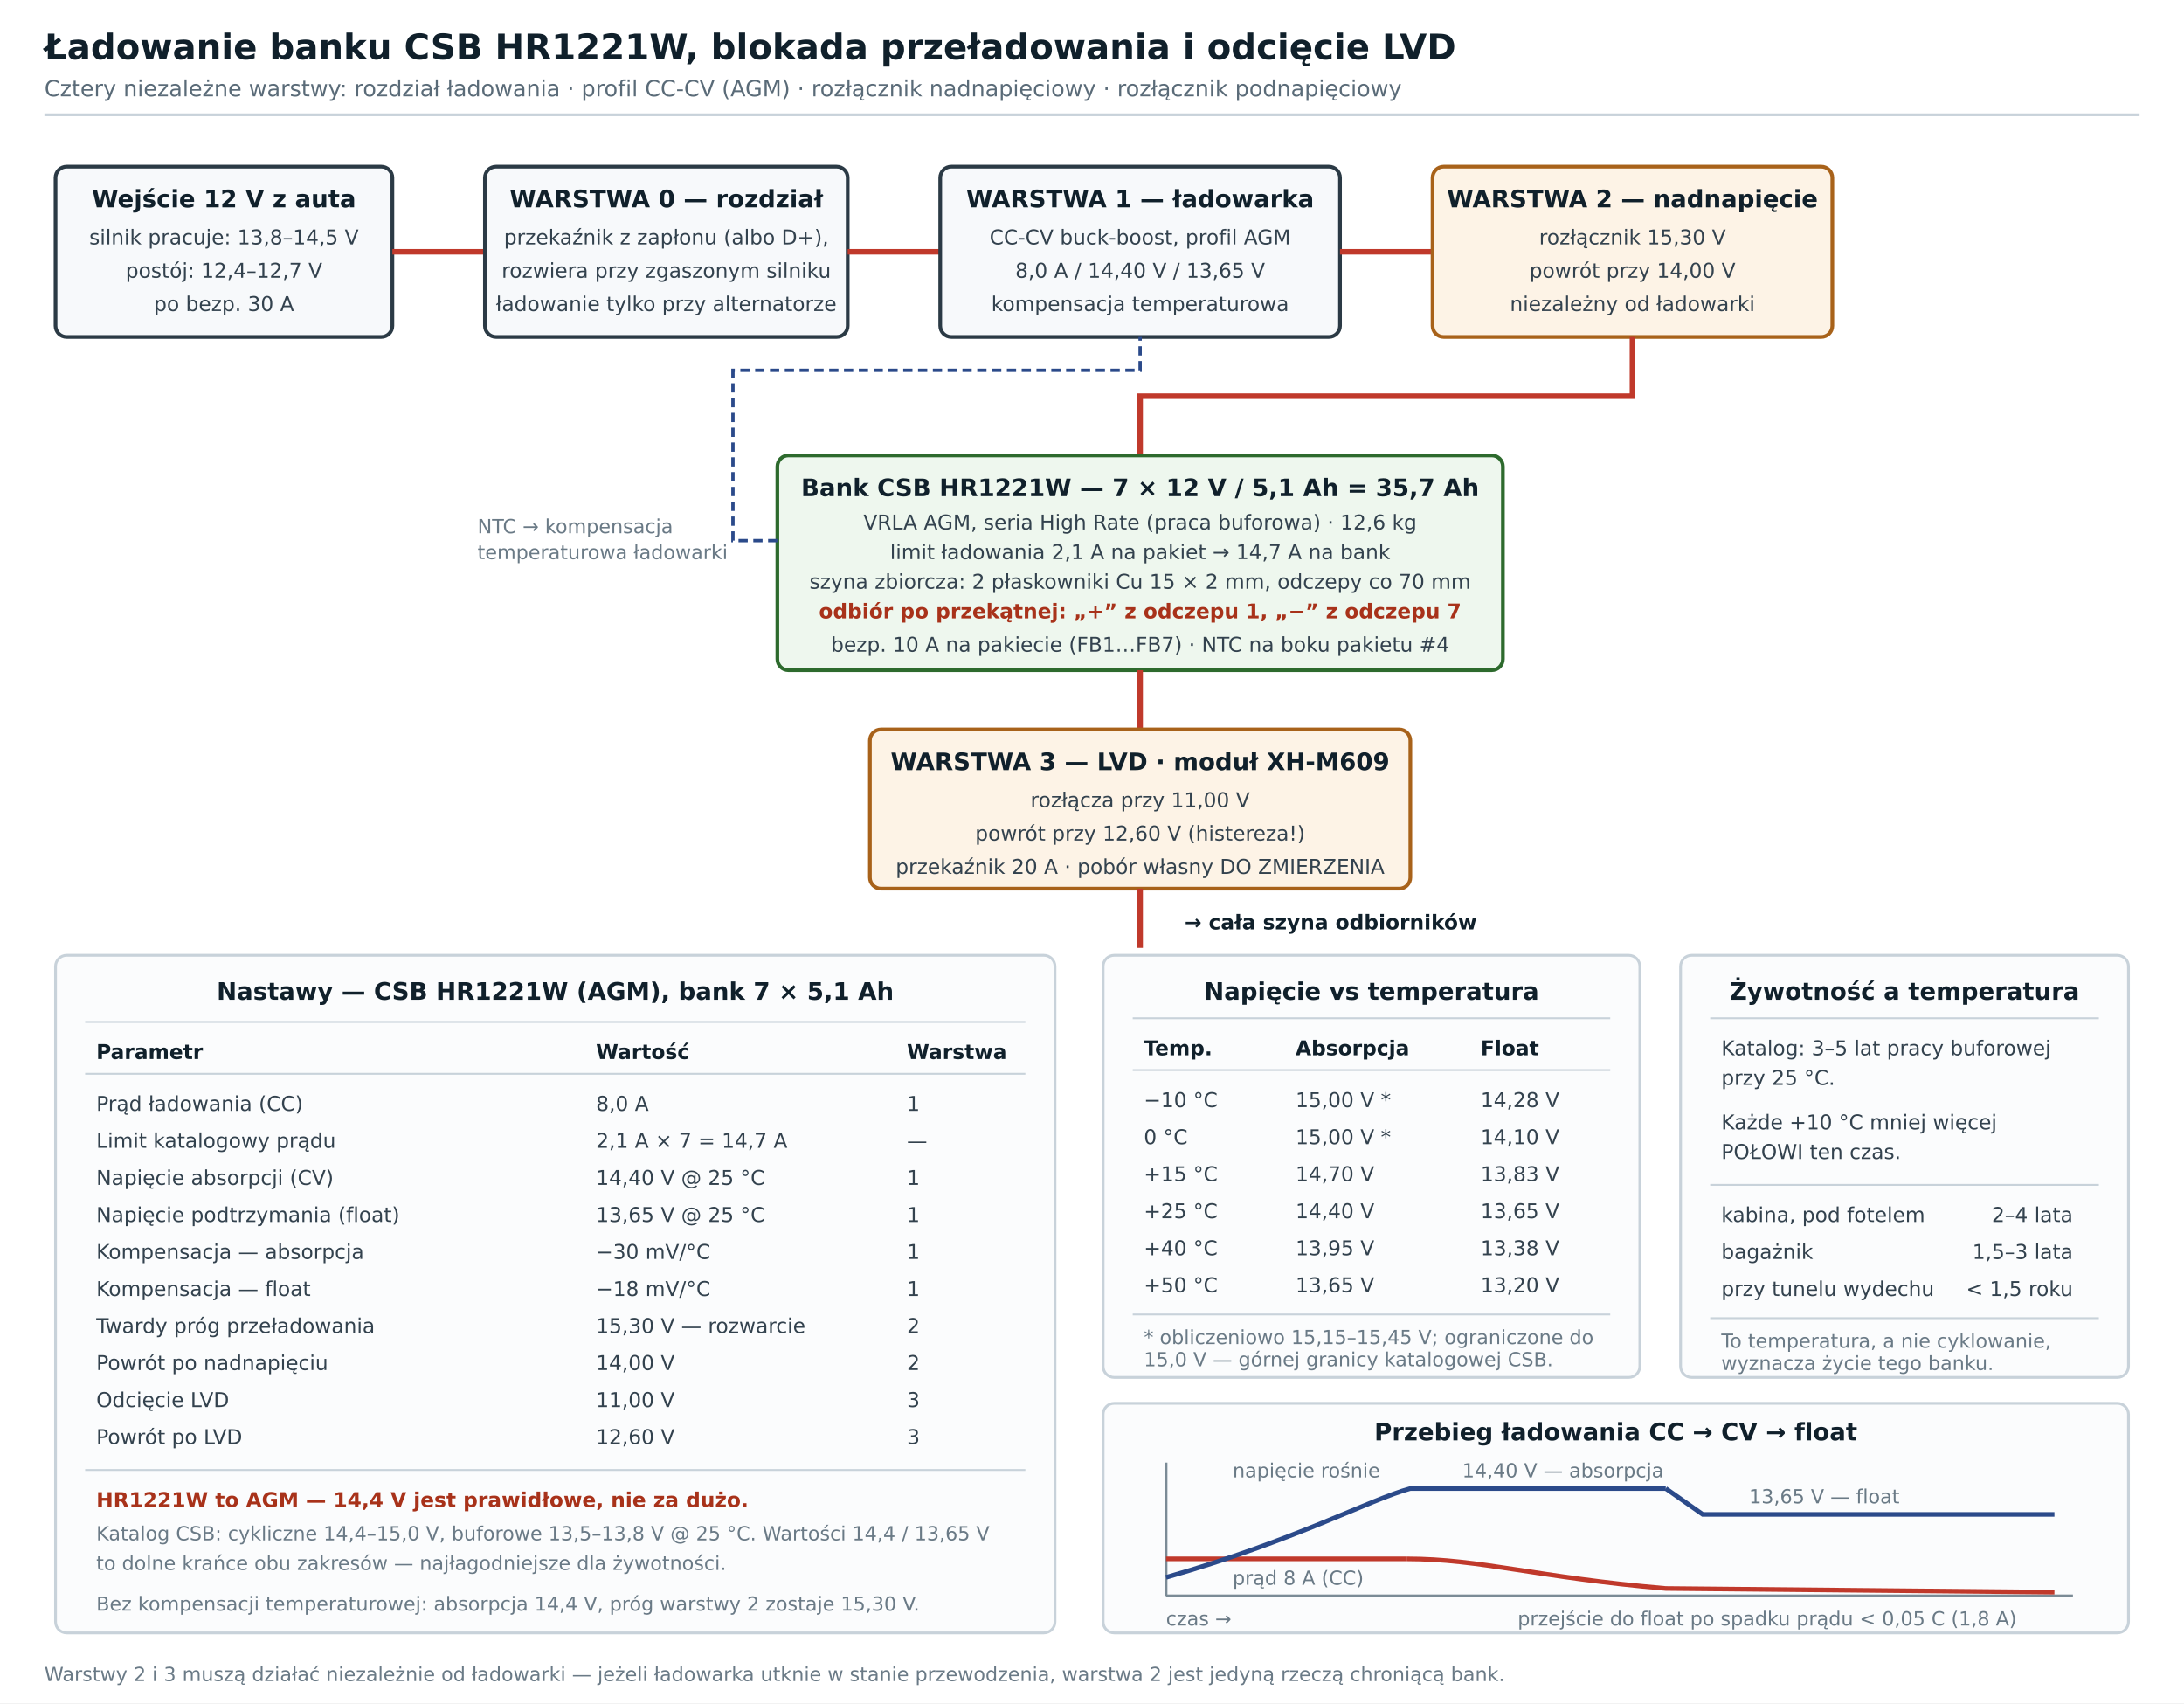
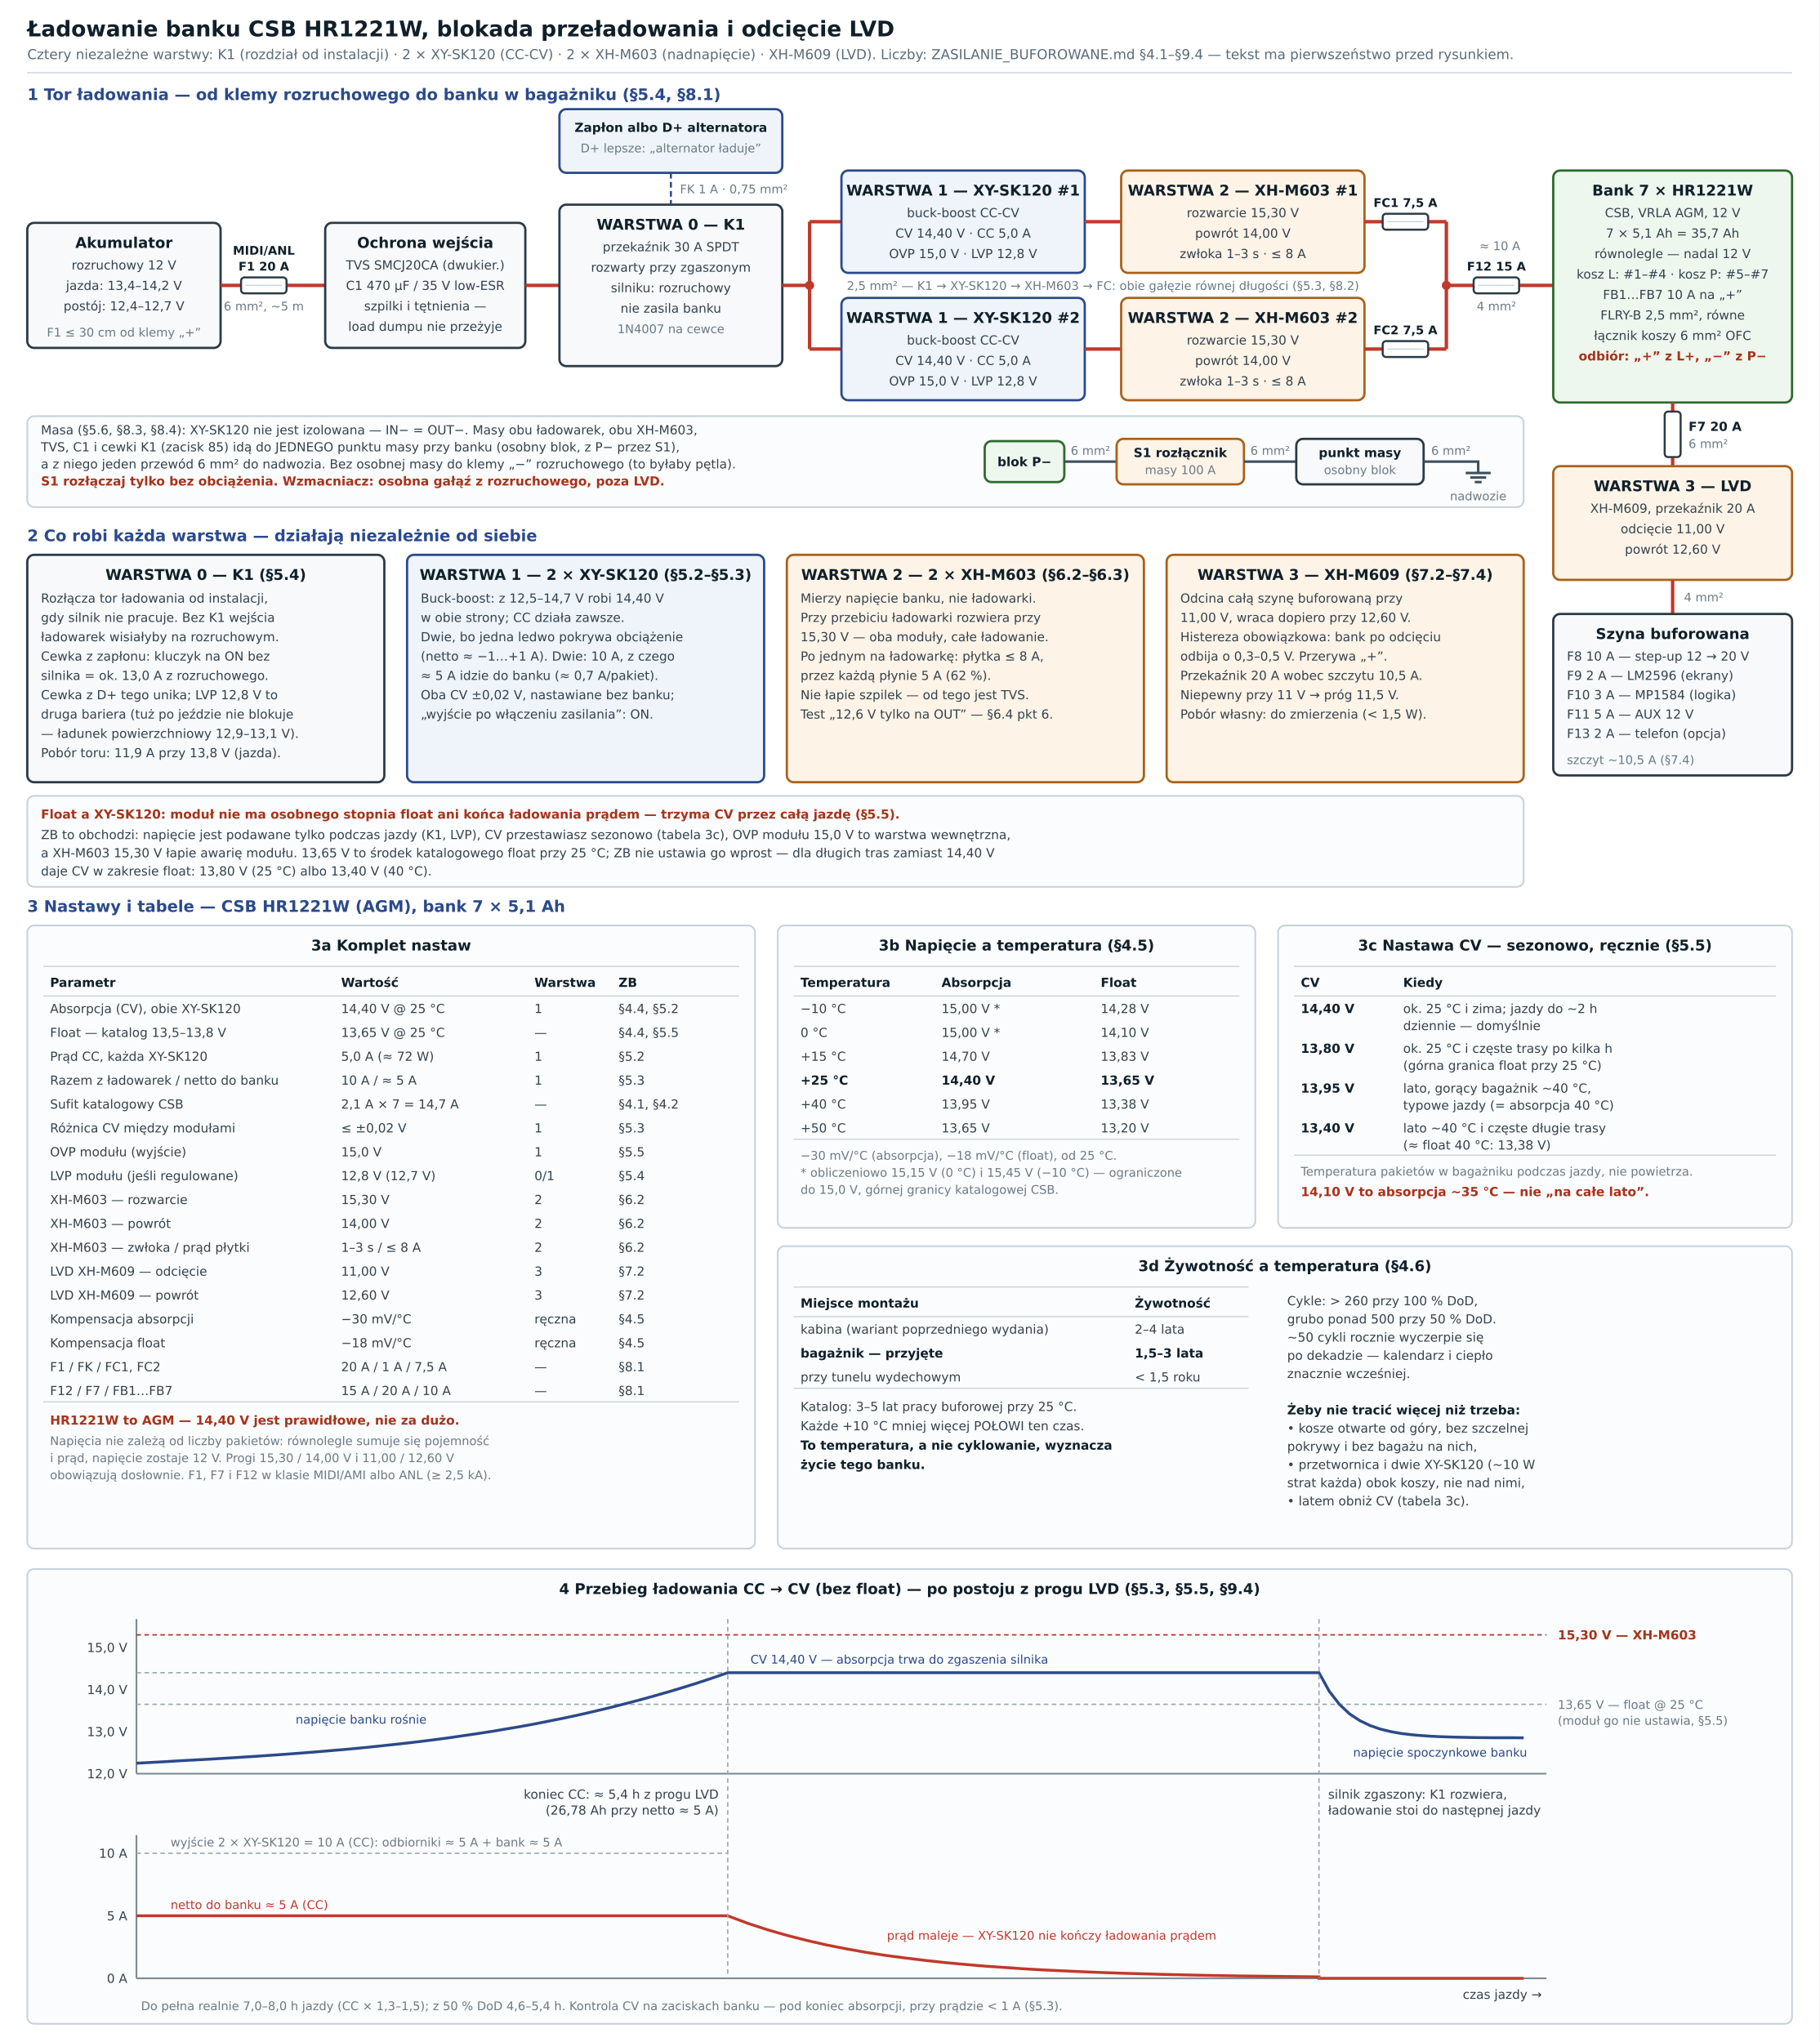
- <svg xmlns="http://www.w3.org/2000/svg" width="1180" height="920" viewBox="0 0 1180 920" font-family="DejaVu Sans, Verdana, sans-serif">
+ <svg xmlns="http://www.w3.org/2000/svg" width="1600" height="1796" viewBox="0 0 1600 1796" font-family="DejaVu Sans, Verdana, sans-serif">
  <style>
    .bg   { fill: #ffffff; }
    .box  { fill: #f7f9fb; stroke: #2b3a45; stroke-width: 2; rx: 6; }
    .boxW { fill: #fdf3e6; stroke: #a8621a; stroke-width: 2; rx: 6; }
    .boxA { fill: #eef7ee; stroke: #2d6a2d; stroke-width: 2; rx: 6; }
+     .boxB { fill: #eef4fa; stroke: #2b4a8a; stroke-width: 2; rx: 6; }
+     .pan  { fill: #fbfcfd; stroke: #c8d2da; stroke-width: 1.5; rx: 6; }
+     .rule { stroke: #c8d2da; stroke-width: 1; fill: none; }
    .wire { stroke: #c0392b; stroke-width: 3; fill: none; }
+     .gnd  { stroke: #3d4f5c; stroke-width: 2.2; fill: none; }
    .ctrl { stroke: #2b4a8a; stroke-width: 1.8; fill: none; stroke-dasharray: 5 3; }
+     .fuse { fill: #ffffff; stroke: #2b3a45; stroke-width: 1.8; }
+     .dot  { fill: #c0392b; }
    .ttl  { font-size: 19px; font-weight: bold; fill: #10202b; }
    .sub  { font-size: 12px; fill: #5a6b78; }
+     .sec  { font-size: 14px; font-weight: bold; fill: #2b4a8a; }
    .h    { font-size: 13px; font-weight: bold; fill: #10202b; text-anchor: middle; }
+     .hl   { font-size: 13px; font-weight: bold; fill: #10202b; }
    .t    { font-size: 11px; fill: #33424e; text-anchor: middle; }
    .tl   { font-size: 11px; fill: #33424e; }
+     .tr   { font-size: 11px; fill: #33424e; text-anchor: end; }
    .tb   { font-size: 11px; font-weight: bold; fill: #10202b; }
+     .tbc  { font-size: 11px; font-weight: bold; fill: #10202b; text-anchor: middle; }
+     .fl   { font-size: 10.5px; font-weight: bold; fill: #10202b; text-anchor: middle; }
    .note { font-size: 10.5px; fill: #6a7a86; }
+     .notc { font-size: 10.5px; fill: #6a7a86; text-anchor: middle; }
    .warn { font-size: 11px; font-weight: bold; fill: #a8321a; }
+     .warc { font-size: 11px; font-weight: bold; fill: #a8321a; text-anchor: middle; }
    .axis { stroke: #7b8b96; stroke-width: 1.5; fill: none; }
+     .refl { stroke: #9aa8b2; stroke-width: 1.2; fill: none; stroke-dasharray: 4 3; }
+     .refw { stroke: #a8321a; stroke-width: 1.2; fill: none; stroke-dasharray: 4 3; }
    .cv   { stroke: #2b4a8a; stroke-width: 2.5; fill: none; }
    .cc   { stroke: #c0392b; stroke-width: 2.5; fill: none; }
+     .lv   { font-size: 10.5px; fill: #2b4a8a; }
+     .lvr  { font-size: 10.5px; fill: #2b4a8a; text-anchor: end; }
+     .li   { font-size: 10.5px; fill: #c0392b; }
+     .lir  { font-size: 10.5px; fill: #c0392b; text-anchor: start; }
  </style>
-   <rect class="bg" x="0" y="0" width="1180" height="920" />
+   <rect class="bg" x="0" y="0" width="1600" height="1796" />
  <text class="ttl" x="24" y="32">Ładowanie banku CSB HR1221W, blokada przeładowania i odcięcie LVD</text>
-   <text class="sub" x="24" y="52">Cztery niezależne warstwy: rozdział ładowania · profil CC-CV (AGM) · rozłącznik nadnapięciowy · rozłącznik podnapięciowy</text>
-   <line x1="24" y1="62" x2="1156" y2="62" stroke="#c8d2da" stroke-width="1.5" />
-   <rect class="box" x="30" y="90" width="182" height="92" />
-   <text class="h" x="121" y="112">Wejście 12 V z auta</text>
-   <text class="t" x="121" y="132">silnik pracuje: 13,8–14,5 V</text>
-   <text class="t" x="121" y="150">postój: 12,4–12,7 V</text>
-   <text class="t" x="121" y="168">po bezp. 30 A</text>
-   <path class="wire" d="M212 136 L262 136" />
-   <rect class="box" x="262" y="90" width="196" height="92" />
-   <text class="h" x="360" y="112">WARSTWA 0 — rozdział</text>
-   <text class="t" x="360" y="132">przekaźnik z zapłonu (albo D+),</text>
-   <text class="t" x="360" y="150">rozwiera przy zgaszonym silniku</text>
-   <text class="t" x="360" y="168">ładowanie tylko przy alternatorze</text>
-   <path class="wire" d="M458 136 L508 136" />
-   <rect class="box" x="508" y="90" width="216" height="92" />
-   <text class="h" x="616" y="112">WARSTWA 1 — ładowarka</text>
-   <text class="t" x="616" y="132">CC-CV buck-boost, profil AGM</text>
-   <text class="t" x="616" y="150">8,0 A / 14,40 V / 13,65 V</text>
-   <text class="t" x="616" y="168">kompensacja temperaturowa</text>
-   <path class="wire" d="M724 136 L774 136" />
-   <rect class="boxW" x="774" y="90" width="216" height="92" />
-   <text class="h" x="882" y="112">WARSTWA 2 — nadnapięcie</text>
-   <text class="t" x="882" y="132">rozłącznik 15,30 V</text>
-   <text class="t" x="882" y="150">powrót przy 14,00 V</text>
-   <text class="t" x="882" y="168">niezależny od ładowarki</text>
-   <path class="wire" d="M882 182 L882 214 L616 214 L616 246" />
-   <rect class="boxA" x="420" y="246" width="392" height="116" />
-   <text class="h" x="616" y="268">Bank CSB HR1221W — 7 × 12 V / 5,1 Ah = 35,7 Ah</text>
-   <text class="t" x="616" y="286">VRLA AGM, seria High Rate (praca buforowa) · 12,6 kg</text>
-   <text class="t" x="616" y="302">limit ładowania 2,1 A na pakiet → 14,7 A na bank</text>
-   <text class="t" x="616" y="318">szyna zbiorcza: 2 płaskowniki Cu 15 × 2 mm, odczepy co 70 mm</text>
-   <text class="warn" x="616" y="334" text-anchor="middle">odbiór po przekątnej: „+” z odczepu 1, „−” z odczepu 7</text>
-   <text class="t" x="616" y="352">bezp. 10 A na pakiecie (FB1…FB7) · NTC na boku pakietu #4</text>
-   <path class="wire" d="M616 362 L616 394" />
-   <rect class="boxW" x="470" y="394" width="292" height="86" />
-   <text class="h" x="616" y="416">WARSTWA 3 — LVD · moduł XH-M609</text>
-   <text class="t" x="616" y="436">rozłącza przy 11,00 V</text>
-   <text class="t" x="616" y="454">powrót przy 12,60 V (histereza!)</text>
-   <text class="t" x="616" y="472">przekaźnik 20 A · pobór własny DO ZMIERZENIA</text>
-   <path class="wire" d="M616 480 L616 512" />
-   <text class="tb" x="640" y="502">→ cała szyna odbiorników</text>
-   <path class="ctrl" d="M420 292 L396 292 L396 200 L616 200 L616 182" />
-   <text class="note" x="258" y="288">NTC → kompensacja</text>
-   <text class="note" x="258" y="302">temperaturowa ładowarki</text>
-   <rect x="30" y="516" width="540" height="366" fill="#fbfcfd" stroke="#c8d2da" stroke-width="1.5" rx="6" />
-   <text class="h" x="300" y="540">Nastawy — CSB HR1221W (AGM), bank 7 × 5,1 Ah</text>
-   <line x1="46" y1="552" x2="554" y2="552" stroke="#c8d2da" />
-   <text class="tb" x="52" y="572">Parametr</text>
-   <text class="tb" x="322" y="572">Wartość</text>
-   <text class="tb" x="490" y="572">Warstwa</text>
-   <line x1="46" y1="580" x2="554" y2="580" stroke="#c8d2da" />
-   <text class="tl" x="52" y="600">Prąd ładowania (CC)</text>
-   <text class="tl" x="322" y="600">8,0 A</text>
-   <text class="tl" x="490" y="600">1</text>
-   <text class="tl" x="52" y="620">Limit katalogowy prądu</text>
-   <text class="tl" x="322" y="620">2,1 A × 7 = 14,7 A</text>
-   <text class="tl" x="490" y="620">—</text>
-   <text class="tl" x="52" y="640">Napięcie absorpcji (CV)</text>
-   <text class="tl" x="322" y="640">14,40 V @ 25 °C</text>
-   <text class="tl" x="490" y="640">1</text>
-   <text class="tl" x="52" y="660">Napięcie podtrzymania (float)</text>
-   <text class="tl" x="322" y="660">13,65 V @ 25 °C</text>
-   <text class="tl" x="490" y="660">1</text>
-   <text class="tl" x="52" y="680">Kompensacja — absorpcja</text>
-   <text class="tl" x="322" y="680">−30 mV/°C</text>
-   <text class="tl" x="490" y="680">1</text>
-   <text class="tl" x="52" y="700">Kompensacja — float</text>
-   <text class="tl" x="322" y="700">−18 mV/°C</text>
-   <text class="tl" x="490" y="700">1</text>
-   <text class="tl" x="52" y="720">Twardy próg przeładowania</text>
-   <text class="tl" x="322" y="720">15,30 V — rozwarcie</text>
-   <text class="tl" x="490" y="720">2</text>
-   <text class="tl" x="52" y="740">Powrót po nadnapięciu</text>
-   <text class="tl" x="322" y="740">14,00 V</text>
-   <text class="tl" x="490" y="740">2</text>
-   <text class="tl" x="52" y="760">Odcięcie LVD</text>
-   <text class="tl" x="322" y="760">11,00 V</text>
-   <text class="tl" x="490" y="760">3</text>
-   <text class="tl" x="52" y="780">Powrót po LVD</text>
-   <text class="tl" x="322" y="780">12,60 V</text>
-   <text class="tl" x="490" y="780">3</text>
-   <line x1="46" y1="794" x2="554" y2="794" stroke="#c8d2da" />
-   <text class="warn" x="52" y="814">HR1221W to AGM — 14,4 V jest prawidłowe, nie za dużo.</text>
-   <text class="note" x="52" y="832">Katalog CSB: cykliczne 14,4–15,0 V, buforowe 13,5–13,8 V @ 25 °C. Wartości 14,4 / 13,65 V</text>
-   <text class="note" x="52" y="848">to dolne krańce obu zakresów — najłagodniejsze dla żywotności.</text>
-   <text class="note" x="52" y="870">Bez kompensacji temperaturowej: absorpcja 14,4 V, próg warstwy 2 zostaje 15,30 V.</text>
-   <rect x="596" y="516" width="290" height="228" fill="#fbfcfd" stroke="#c8d2da" stroke-width="1.5" rx="6" />
-   <text class="h" x="741" y="540">Napięcie vs temperatura</text>
-   <line x1="612" y1="550" x2="870" y2="550" stroke="#c8d2da" />
-   <text class="tb" x="618" y="570">Temp.</text>
-   <text class="tb" x="700" y="570">Absorpcja</text>
-   <text class="tb" x="800" y="570">Float</text>
-   <line x1="612" y1="578" x2="870" y2="578" stroke="#c8d2da" />
-   <text class="tl" x="618" y="598">−10 °C</text>
-   <text class="tl" x="700" y="598">15,00 V *</text>
-   <text class="tl" x="800" y="598">14,28 V</text>
-   <text class="tl" x="618" y="618">0 °C</text>
-   <text class="tl" x="700" y="618">15,00 V *</text>
-   <text class="tl" x="800" y="618">14,10 V</text>
-   <text class="tl" x="618" y="638">+15 °C</text>
-   <text class="tl" x="700" y="638">14,70 V</text>
-   <text class="tl" x="800" y="638">13,83 V</text>
-   <text class="tl" x="618" y="658">+25 °C</text>
-   <text class="tl" x="700" y="658">14,40 V</text>
-   <text class="tl" x="800" y="658">13,65 V</text>
-   <text class="tl" x="618" y="678">+40 °C</text>
-   <text class="tl" x="700" y="678">13,95 V</text>
-   <text class="tl" x="800" y="678">13,38 V</text>
-   <text class="tl" x="618" y="698">+50 °C</text>
-   <text class="tl" x="700" y="698">13,65 V</text>
-   <text class="tl" x="800" y="698">13,20 V</text>
-   <line x1="612" y1="710" x2="870" y2="710" stroke="#c8d2da" />
-   <text class="note" x="618" y="726">* obliczeniowo 15,15–15,45 V; ograniczone do</text>
-   <text class="note" x="618" y="738">15,0 V — górnej granicy katalogowej CSB.</text>
-   <rect x="908" y="516" width="242" height="228" fill="#fbfcfd" stroke="#c8d2da" stroke-width="1.5" rx="6" />
-   <text class="h" x="1029" y="540">Żywotność a temperatura</text>
-   <line x1="924" y1="550" x2="1134" y2="550" stroke="#c8d2da" />
-   <text class="tl" x="930" y="570">Katalog: 3–5 lat pracy buforowej</text>
-   <text class="tl" x="930" y="586">przy 25 °C.</text>
-   <text class="tl" x="930" y="610">Każde +10 °C mniej więcej</text>
-   <text class="tl" x="930" y="626">POŁOWI ten czas.</text>
-   <line x1="924" y1="640" x2="1134" y2="640" stroke="#c8d2da" />
-   <text class="tl" x="930" y="660">kabina, pod fotelem</text>
-   <text class="tl" x="1120" y="660" text-anchor="end">2–4 lata</text>
-   <text class="tl" x="930" y="680">bagażnik</text>
-   <text class="tl" x="1120" y="680" text-anchor="end">1,5–3 lata</text>
-   <text class="tl" x="930" y="700">przy tunelu wydechu</text>
-   <text class="tl" x="1120" y="700" text-anchor="end">&lt; 1,5 roku</text>
-   <line x1="924" y1="712" x2="1134" y2="712" stroke="#c8d2da" />
-   <text class="note" x="930" y="728">To temperatura, a nie cyklowanie,</text>
-   <text class="note" x="930" y="740">wyznacza życie tego banku.</text>
-   <rect x="596" y="758" width="554" height="124" fill="#fbfcfd" stroke="#c8d2da" stroke-width="1.5" rx="6" />
-   <text class="h" x="873" y="778">Przebieg ładowania CC → CV → float</text>
-   <path class="axis" d="M630 862 L1120 862" />
-   <path class="axis" d="M630 862 L630 790" />
-   <path class="cc" d="M630 842 L760 842" />
-   <path class="cc" d="M760 842 C 800 842, 830 852, 900 858 L1110 860" />
-   <path class="cv" d="M630 852 C 700 832, 740 810, 762 804 L900 804" />
-   <path class="cv" d="M900 804 L920 818 L1110 818" />
-   <text class="note" x="666" y="856">prąd 8 A (CC)</text>
-   <text class="note" x="666" y="798">napięcie rośnie</text>
-   <text class="note" x="790" y="798">14,40 V — absorpcja</text>
-   <text class="note" x="945" y="812">13,65 V — float</text>
-   <text class="note" x="630" y="878">czas →</text>
-   <text class="note" x="820" y="878">przejście do float po spadku prądu &lt; 0,05 C (1,8 A)</text>
-   <text class="note" x="24" y="908">Warstwy 2 i 3 muszą działać niezależnie od ładowarki — jeżeli ładowarka utknie w stanie przewodzenia, warstwa 2 jest jedyną rzeczą chroniącą bank.</text>
+   <text class="sub" x="24" y="52">Cztery niezależne warstwy: K1 (rozdział od instalacji) · 2 × XY-SK120 (CC-CV) · 2 × XH-M603 (nadnapięcie) · XH-M609 (LVD). Liczby: ZASILANIE_BUFOROWANE.md §4.1–§9.4 — tekst ma pierwszeństwo przed rysunkiem.</text>
+   <line class="rule" x1="24" y1="64" x2="1576" y2="64" />
+   <text class="sec" x="24" y="88">1  Tor ładowania — od klemy rozruchowego do banku w bagażniku (§5.4, §8.1)</text>
+   <rect class="box" x="24" y="196" width="170" height="110" />
+   <text class="h" x="109" y="218">Akumulator</text>
+   <text class="t" x="109" y="237">rozruchowy 12 V</text>
+   <text class="t" x="109" y="255">jazda: 13,4–14,2 V</text>
+   <text class="t" x="109" y="273">postój: 12,4–12,7 V</text>
+   <text class="notc" x="109" y="296">F1 ≤ 30 cm od klemy „+”</text>
+   <path class="wire" d="M194 251 L286 251" />
+   <rect class="fuse" x="212" y="244" width="40" height="14" rx="3" />
+   <line class="rule" x1="216" y1="251" x2="248" y2="251" />
+   <text class="fl" x="232" y="238">F1 20 A</text>
+   <text class="notc" x="232" y="273">6 mm², ~5 m</text>
+   <text class="fl" x="232" y="224">MIDI/ANL</text>
+   <rect class="box" x="286" y="196" width="176" height="110" />
+   <text class="h" x="374" y="218">Ochrona wejścia</text>
+   <text class="t" x="374" y="237">TVS SMCJ20CA (dwukier.)</text>
+   <text class="t" x="374" y="255">C1 470 µF / 35 V low-ESR</text>
+   <text class="t" x="374" y="273">szpilki i tętnienia —</text>
+   <text class="t" x="374" y="291">load dumpu nie przeżyje</text>
+   <path class="wire" d="M462 251 L492 251" />
+   <rect class="box" x="492" y="180" width="196" height="142" />
+   <text class="h" x="590" y="202">WARSTWA 0 — K1</text>
+   <text class="t" x="590" y="221">przekaźnik 30 A SPDT</text>
+   <text class="t" x="590" y="239">rozwarty przy zgaszonym</text>
+   <text class="t" x="590" y="257">silniku: rozruchowy</text>
+   <text class="t" x="590" y="275">nie zasila banku</text>
+   <text class="notc" x="590" y="293">1N4007 na cewce</text>
+   <rect class="boxB" x="492" y="96" width="196" height="56" />
+   <text class="tbc" x="590" y="116">Zapłon albo D+ alternatora</text>
+   <text class="notc" x="590" y="134">D+ lepsze: „alternator ładuje”</text>
+   <path class="ctrl" d="M590 152 L590 180" />
+   <text class="note" x="598" y="170">FK 1 A · 0,75 mm²</text>
+   <path class="wire" d="M688 251 L712 251" />
+   <path class="wire" d="M712 195 L712 307" />
+   <circle class="dot" cx="712" cy="251" r="4" />
+   <path class="wire" d="M712 195 L740 195" />
+   <rect class="boxB" x="740" y="150" width="214" height="90" />
+   <text class="h" x="847" y="172">WARSTWA 1 — XY-SK120 #1</text>
+   <text class="t" x="847" y="191">buck-boost CC-CV</text>
+   <text class="t" x="847" y="209">CV 14,40 V · CC 5,0 A</text>
+   <text class="t" x="847" y="227">OVP 15,0 V · LVP 12,8 V</text>
+   <path class="wire" d="M954 195 L986 195" />
+   <rect class="boxW" x="986" y="150" width="214" height="90" />
+   <text class="h" x="1093" y="172">WARSTWA 2 — XH-M603 #1</text>
+   <text class="t" x="1093" y="191">rozwarcie 15,30 V</text>
+   <text class="t" x="1093" y="209">powrót 14,00 V</text>
+   <text class="t" x="1093" y="227">zwłoka 1–3 s · ≤ 8 A</text>
+   <path class="wire" d="M1200 195 L1272 195" />
+   <rect class="fuse" x="1216" y="188" width="40" height="14" rx="3" />
+   <line class="rule" x1="1220" y1="195" x2="1252" y2="195" />
+   <text class="fl" x="1236" y="182">FC1 7,5 A</text>
+   <path class="wire" d="M712 307 L740 307" />
+   <rect class="boxB" x="740" y="262" width="214" height="90" />
+   <text class="h" x="847" y="284">WARSTWA 1 — XY-SK120 #2</text>
+   <text class="t" x="847" y="303">buck-boost CC-CV</text>
+   <text class="t" x="847" y="321">CV 14,40 V · CC 5,0 A</text>
+   <text class="t" x="847" y="339">OVP 15,0 V · LVP 12,8 V</text>
+   <path class="wire" d="M954 307 L986 307" />
+   <rect class="boxW" x="986" y="262" width="214" height="90" />
+   <text class="h" x="1093" y="284">WARSTWA 2 — XH-M603 #2</text>
+   <text class="t" x="1093" y="303">rozwarcie 15,30 V</text>
+   <text class="t" x="1093" y="321">powrót 14,00 V</text>
+   <text class="t" x="1093" y="339">zwłoka 1–3 s · ≤ 8 A</text>
+   <path class="wire" d="M1200 307 L1272 307" />
+   <rect class="fuse" x="1216" y="300" width="40" height="14" rx="3" />
+   <line class="rule" x1="1220" y1="307" x2="1252" y2="307" />
+   <text class="fl" x="1236" y="294">FC2 7,5 A</text>
+   <text class="notc" x="970" y="255">2,5 mm² — K1 → XY-SK120 → XH-M603 → FC: obie gałęzie równej długości (§5.3, §8.2)</text>
+   <path class="wire" d="M1272 195 L1272 307" />
+   <circle class="dot" cx="1272" cy="251" r="4" />
+   <path class="wire" d="M1272 251 L1366 251" />
+   <rect class="fuse" x="1296" y="244" width="40" height="14" rx="3" />
+   <line class="rule" x1="1300" y1="251" x2="1332" y2="251" />
+   <text class="fl" x="1316" y="238">F12 15 A</text>
+   <text class="notc" x="1316" y="273">4 mm²</text>
+   <text class="notc" x="1319" y="220">≈ 10 A</text>
+   <rect class="boxA" x="1366" y="150" width="210" height="204" />
+   <text class="h" x="1471" y="172">Bank 7 × HR1221W</text>
+   <text class="t" x="1471" y="191">CSB, VRLA AGM, 12 V</text>
+   <text class="t" x="1471" y="209">7 × 5,1 Ah = 35,7 Ah</text>
+   <text class="t" x="1471" y="227">równolegle — nadal 12 V</text>
+   <text class="t" x="1471" y="245">kosz L: #1–#4 · kosz P: #5–#7</text>
+   <text class="t" x="1471" y="263">FB1…FB7 10 A na „+”</text>
+   <text class="t" x="1471" y="281">FLRY-B 2,5 mm², równe</text>
+   <text class="t" x="1471" y="299">łącznik koszy 6 mm² OFC</text>
+   <text class="warc" x="1471" y="317">odbiór: „+” z L+, „−” z P−</text>
+   <path class="wire" d="M1471 354 L1471 410" />
+   <rect class="fuse" x="1464" y="362" width="14" height="40" rx="3" />
+   <text class="tb" x="1485" y="379">F7 20 A</text>
+   <text class="note" x="1485" y="394">6 mm²</text>
+   <rect class="boxW" x="1366" y="410" width="210" height="100" />
+   <text class="h" x="1471" y="432">WARSTWA 3 — LVD</text>
+   <text class="t" x="1471" y="451">XH-M609, przekaźnik 20 A</text>
+   <text class="t" x="1471" y="469">odcięcie 11,00 V</text>
+   <text class="t" x="1471" y="487">powrót 12,60 V</text>
+   <path class="wire" d="M1471 510 L1471 540" />
+   <text class="note" x="1481" y="529">4 mm²</text>
+   <rect class="box" x="1366" y="540" width="210" height="142" />
+   <text class="h" x="1471" y="562">Szyna buforowana</text>
+   <text class="tl" x="1378" y="581">F8 10 A — step-up 12 → 20 V</text>
+   <text class="tl" x="1378" y="598">F9 2 A — LM2596 (ekrany)</text>
+   <text class="tl" x="1378" y="615">F10 3 A — MP1584 (logika)</text>
+   <text class="tl" x="1378" y="632">F11 5 A — AUX 12 V</text>
+   <text class="tl" x="1378" y="649">F13 2 A — telefon (opcja)</text>
+   <text class="note" x="1378" y="672">szczyt ~10,5 A (§7.4)</text>
+   <rect class="pan" x="24" y="366" width="1316" height="80" />
+   <text class="tl" x="36" y="382">Masa (§5.6, §8.3, §8.4): XY-SK120 nie jest izolowana — IN− = OUT−. Masy obu ładowarek, obu XH-M603,</text>
+   <text class="tl" x="36" y="397">TVS, C1 i cewki K1 (zacisk 85) idą do JEDNEGO punktu masy przy banku (osobny blok, z P− przez S1),</text>
+   <text class="tl" x="36" y="412">a z niego jeden przewód 6 mm² do nadwozia. Bez osobnej masy do klemy „−” rozruchowego (to byłaby pętla).</text>
+   <text class="warn" x="36" y="427">S1 rozłączaj tylko bez obciążenia. Wzmacniacz: osobna gałąź z rozruchowego, poza LVD.</text>
+   <rect class="boxA" x="866" y="388" width="70" height="36" />
+   <text class="tbc" x="901" y="410">blok P−</text>
+   <path class="gnd" d="M936 406 L982 406" />
+   <text class="notc" x="959" y="400">6 mm²</text>
+   <rect class="boxW" x="982" y="386" width="112" height="40" />
+   <text class="tbc" x="1038" y="402">S1 rozłącznik</text>
+   <text class="notc" x="1038" y="417">masy 100 A</text>
+   <path class="gnd" d="M1094 406 L1140 406" />
+   <text class="notc" x="1117" y="400">6 mm²</text>
+   <rect class="box" x="1140" y="386" width="112" height="40" />
+   <text class="tbc" x="1196" y="402">punkt masy</text>
+   <text class="notc" x="1196" y="417">osobny blok</text>
+   <path class="gnd" d="M1252 406 L1300 406 L1300 416" />
+   <text class="notc" x="1276" y="400">6 mm²</text>
+   <path class="gnd" d="M1289 416 L1311 416" />
+   <path class="gnd" d="M1293 420 L1307 420" />
+   <path class="gnd" d="M1297 424 L1303 424" />
+   <text class="notc" x="1300" y="440">nadwozie</text>
+   <g transform="translate(0,40)">
+     <text class="sec" x="24" y="436">2  Co robi każda warstwa — działają niezależnie od siebie</text>
+     <rect class="box" x="24" y="448" width="314" height="200" />
+     <text class="h" x="181" y="470">WARSTWA 0 — K1 (§5.4)</text>
+     <text class="tl" x="36" y="490">Rozłącza tor ładowania od instalacji,</text>
+     <text class="tl" x="36" y="507">gdy silnik nie pracuje. Bez K1 wejścia</text>
+     <text class="tl" x="36" y="524">ładowarek wisiałyby na rozruchowym.</text>
+     <text class="tl" x="36" y="541">Cewka z zapłonu: kluczyk na ON bez</text>
+     <text class="tl" x="36" y="558">silnika = ok. 13,0 A z rozruchowego.</text>
+     <text class="tl" x="36" y="575">Cewka z D+ tego unika; LVP 12,8 V to</text>
+     <text class="tl" x="36" y="592">druga bariera (tuż po jeździe nie blokuje</text>
+     <text class="tl" x="36" y="609">— ładunek powierzchniowy 12,9–13,1 V).</text>
+     <text class="tl" x="36" y="626">Pobór toru: 11,9 A przy 13,8 V (jazda).</text>
+     <rect class="boxB" x="358" y="448" width="314" height="200" />
+     <text class="h" x="515" y="470">WARSTWA 1 — 2 × XY-SK120 (§5.2–§5.3)</text>
+     <text class="tl" x="370" y="490">Buck-boost: z 12,5–14,7 V robi 14,40 V</text>
+     <text class="tl" x="370" y="507">w obie strony; CC działa zawsze.</text>
+     <text class="tl" x="370" y="524">Dwie, bo jedna ledwo pokrywa obciążenie</text>
+     <text class="tl" x="370" y="541">(netto ≈ −1…+1 A). Dwie: 10 A, z czego</text>
+     <text class="tl" x="370" y="558">≈ 5 A idzie do banku (≈ 0,7 A/pakiet).</text>
+     <text class="tl" x="370" y="575">Oba CV ±0,02 V, nastawiane bez banku;</text>
+     <text class="tl" x="370" y="592">„wyjście po włączeniu zasilania”: ON.</text>
+     <rect class="boxW" x="692" y="448" width="314" height="200" />
+     <text class="h" x="849" y="470">WARSTWA 2 — 2 × XH-M603 (§6.2–§6.3)</text>
+     <text class="tl" x="704" y="490">Mierzy napięcie banku, nie ładowarki.</text>
+     <text class="tl" x="704" y="507">Przy przebiciu ładowarki rozwiera przy</text>
+     <text class="tl" x="704" y="524">15,30 V — oba moduły, całe ładowanie.</text>
+     <text class="tl" x="704" y="541">Po jednym na ładowarkę: płytka ≤ 8 A,</text>
+     <text class="tl" x="704" y="558">przez każdą płynie 5 A (62 %).</text>
+     <text class="tl" x="704" y="575">Nie łapie szpilek — od tego jest TVS.</text>
+     <text class="tl" x="704" y="592">Test „12,6 V tylko na OUT” — §6.4 pkt 6.</text>
+     <rect class="boxW" x="1026" y="448" width="314" height="200" />
+     <text class="h" x="1183" y="470">WARSTWA 3 — XH-M609 (§7.2–§7.4)</text>
+     <text class="tl" x="1038" y="490">Odcina całą szynę buforowaną przy</text>
+     <text class="tl" x="1038" y="507">11,00 V, wraca dopiero przy 12,60 V.</text>
+     <text class="tl" x="1038" y="524">Histereza obowiązkowa: bank po odcięciu</text>
+     <text class="tl" x="1038" y="541">odbija o 0,3–0,5 V. Przerywa „+”.</text>
+     <text class="tl" x="1038" y="558">Przekaźnik 20 A wobec szczytu 10,5 A.</text>
+     <text class="tl" x="1038" y="575">Niepewny przy 11 V → próg 11,5 V.</text>
+     <text class="tl" x="1038" y="592">Pobór własny: do zmierzenia (&lt; 1,5 W).</text>
+     <rect class="pan" x="24" y="660" width="1316" height="80" />
+     <text class="warn" x="36" y="680">Float a XY-SK120: moduł nie ma osobnego stopnia float ani końca ładowania prądem — trzyma CV przez całą jazdę (§5.5).</text>
+     <text class="tl" x="36" y="698">ZB to obchodzi: napięcie jest podawane tylko podczas jazdy (K1, LVP), CV przestawiasz sezonowo (tabela 3c), OVP modułu 15,0 V to warstwa wewnętrzna,</text>
+     <text class="tl" x="36" y="714">a XH-M603 15,30 V łapie awarię modułu. 13,65 V to środek katalogowego float przy 25 °C; ZB nie ustawia go wprost — dla długich tras zamiast 14,40 V</text>
+     <text class="tl" x="36" y="730">daje CV w zakresie float: 13,80 V (25 °C) albo 13,40 V (40 °C).</text>
+   </g>
+   <g transform="translate(0,80)">
+     <text class="sec" x="24" y="722">3  Nastawy i tabele — CSB HR1221W (AGM), bank 7 × 5,1 Ah</text>
+     <rect class="pan" x="24" y="734" width="640" height="548" />
+     <text class="h" x="344" y="756">3a  Komplet nastaw</text>
+     <line class="rule" x1="38" y1="770" x2="650" y2="770" />
+     <text class="tb" x="44" y="788">Parametr</text>
+     <text class="tb" x="300" y="788">Wartość</text>
+     <text class="tb" x="470" y="788">Warstwa</text>
+     <text class="tb" x="544" y="788">ZB</text>
+     <line class="rule" x1="38" y1="796" x2="650" y2="796" />
+     <text class="tl" x="44" y="811">Absorpcja (CV), obie XY-SK120</text>
+     <text class="tl" x="300" y="811">14,40 V @ 25 °C</text>
+     <text class="tl" x="470" y="811">1</text>
+     <text class="tl" x="544" y="811">§4.4, §5.2</text>
+     <text class="tl" x="44" y="832">Float — katalog 13,5–13,8 V</text>
+     <text class="tl" x="300" y="832">13,65 V @ 25 °C</text>
+     <text class="tl" x="470" y="832">—</text>
+     <text class="tl" x="544" y="832">§4.4, §5.5</text>
+     <text class="tl" x="44" y="853">Prąd CC, każda XY-SK120</text>
+     <text class="tl" x="300" y="853">5,0 A (≈ 72 W)</text>
+     <text class="tl" x="470" y="853">1</text>
+     <text class="tl" x="544" y="853">§5.2</text>
+     <text class="tl" x="44" y="874">Razem z ładowarek / netto do banku</text>
+     <text class="tl" x="300" y="874">10 A / ≈ 5 A</text>
+     <text class="tl" x="470" y="874">1</text>
+     <text class="tl" x="544" y="874">§5.3</text>
+     <text class="tl" x="44" y="895">Sufit katalogowy CSB</text>
+     <text class="tl" x="300" y="895">2,1 A × 7 = 14,7 A</text>
+     <text class="tl" x="470" y="895">—</text>
+     <text class="tl" x="544" y="895">§4.1, §4.2</text>
+     <text class="tl" x="44" y="916">Różnica CV między modułami</text>
+     <text class="tl" x="300" y="916">≤ ±0,02 V</text>
+     <text class="tl" x="470" y="916">1</text>
+     <text class="tl" x="544" y="916">§5.3</text>
+     <text class="tl" x="44" y="937">OVP modułu (wyjście)</text>
+     <text class="tl" x="300" y="937">15,0 V</text>
+     <text class="tl" x="470" y="937">1</text>
+     <text class="tl" x="544" y="937">§5.5</text>
+     <text class="tl" x="44" y="958">LVP modułu (jeśli regulowane)</text>
+     <text class="tl" x="300" y="958">12,8 V (12,7 V)</text>
+     <text class="tl" x="470" y="958">0/1</text>
+     <text class="tl" x="544" y="958">§5.4</text>
+     <text class="tl" x="44" y="979">XH-M603 — rozwarcie</text>
+     <text class="tl" x="300" y="979">15,30 V</text>
+     <text class="tl" x="470" y="979">2</text>
+     <text class="tl" x="544" y="979">§6.2</text>
+     <text class="tl" x="44" y="1000">XH-M603 — powrót</text>
+     <text class="tl" x="300" y="1000">14,00 V</text>
+     <text class="tl" x="470" y="1000">2</text>
+     <text class="tl" x="544" y="1000">§6.2</text>
+     <text class="tl" x="44" y="1021">XH-M603 — zwłoka / prąd płytki</text>
+     <text class="tl" x="300" y="1021">1–3 s / ≤ 8 A</text>
+     <text class="tl" x="470" y="1021">2</text>
+     <text class="tl" x="544" y="1021">§6.2</text>
+     <text class="tl" x="44" y="1042">LVD XH-M609 — odcięcie</text>
+     <text class="tl" x="300" y="1042">11,00 V</text>
+     <text class="tl" x="470" y="1042">3</text>
+     <text class="tl" x="544" y="1042">§7.2</text>
+     <text class="tl" x="44" y="1063">LVD XH-M609 — powrót</text>
+     <text class="tl" x="300" y="1063">12,60 V</text>
+     <text class="tl" x="470" y="1063">3</text>
+     <text class="tl" x="544" y="1063">§7.2</text>
+     <text class="tl" x="44" y="1084">Kompensacja absorpcji</text>
+     <text class="tl" x="300" y="1084">−30 mV/°C</text>
+     <text class="tl" x="470" y="1084">ręczna</text>
+     <text class="tl" x="544" y="1084">§4.5</text>
+     <text class="tl" x="44" y="1105">Kompensacja float</text>
+     <text class="tl" x="300" y="1105">−18 mV/°C</text>
+     <text class="tl" x="470" y="1105">ręczna</text>
+     <text class="tl" x="544" y="1105">§4.5</text>
+     <text class="tl" x="44" y="1126">F1 / FK / FC1, FC2</text>
+     <text class="tl" x="300" y="1126">20 A / 1 A / 7,5 A</text>
+     <text class="tl" x="470" y="1126">—</text>
+     <text class="tl" x="544" y="1126">§8.1</text>
+     <text class="tl" x="44" y="1147">F12 / F7 / FB1…FB7</text>
+     <text class="tl" x="300" y="1147">15 A / 20 A / 10 A</text>
+     <text class="tl" x="470" y="1147">—</text>
+     <text class="tl" x="544" y="1147">§8.1</text>
+     <line class="rule" x1="38" y1="1153" x2="650" y2="1153" />
+     <text class="warn" x="44" y="1173">HR1221W to AGM — 14,40 V jest prawidłowe, nie za dużo.</text>
+     <text class="note" x="44" y="1191">Napięcia nie zależą od liczby pakietów: równolegle sumuje się pojemność</text>
+     <text class="note" x="44" y="1206">i prąd, napięcie zostaje 12 V. Progi 15,30 / 14,00 V i 11,00 / 12,60 V</text>
+     <text class="note" x="44" y="1221">obowiązują dosłownie. F1, F7 i F12 w klasie MIDI/AMI albo ANL (≥ 2,5 kA).</text>
+     <rect class="pan" x="684" y="734" width="420" height="266" />
+     <text class="h" x="894" y="756">3b  Napięcie a temperatura (§4.5)</text>
+     <line class="rule" x1="698" y1="770" x2="1090" y2="770" />
+     <text class="tb" x="704" y="788">Temperatura</text>
+     <text class="tb" x="828" y="788">Absorpcja</text>
+     <text class="tb" x="968" y="788">Float</text>
+     <line class="rule" x1="698" y1="796" x2="1090" y2="796" />
+     <text class="tl" x="704" y="811">−10 °C</text>
+     <text class="tl" x="828" y="811">15,00 V *</text>
+     <text class="tl" x="968" y="811">14,28 V</text>
+     <text class="tl" x="704" y="832">0 °C</text>
+     <text class="tl" x="828" y="832">15,00 V *</text>
+     <text class="tl" x="968" y="832">14,10 V</text>
+     <text class="tl" x="704" y="853">+15 °C</text>
+     <text class="tl" x="828" y="853">14,70 V</text>
+     <text class="tl" x="968" y="853">13,83 V</text>
+     <text class="tb" x="704" y="874">+25 °C</text>
+     <text class="tb" x="828" y="874">14,40 V</text>
+     <text class="tb" x="968" y="874">13,65 V</text>
+     <text class="tl" x="704" y="895">+40 °C</text>
+     <text class="tl" x="828" y="895">13,95 V</text>
+     <text class="tl" x="968" y="895">13,38 V</text>
+     <text class="tl" x="704" y="916">+50 °C</text>
+     <text class="tl" x="828" y="916">13,65 V</text>
+     <text class="tl" x="968" y="916">13,20 V</text>
+     <line class="rule" x1="698" y1="922" x2="1090" y2="922" />
+     <text class="note" x="704" y="940">−30 mV/°C (absorpcja), −18 mV/°C (float), od 25 °C.</text>
+     <text class="note" x="704" y="955">* obliczeniowo 15,15 V (0 °C) i 15,45 V (−10 °C) — ograniczone</text>
+     <text class="note" x="704" y="970">do 15,0 V, górnej granicy katalogowej CSB.</text>
+     <rect class="pan" x="1124" y="734" width="452" height="266" />
+     <text class="h" x="1350" y="756">3c  Nastawa CV — sezonowo, ręcznie (§5.5)</text>
+     <line class="rule" x1="1138" y1="770" x2="1562" y2="770" />
+     <text class="tb" x="1144" y="788">CV</text>
+     <text class="tb" x="1234" y="788">Kiedy</text>
+     <line class="rule" x1="1138" y1="796" x2="1562" y2="796" />
+     <text class="tb" x="1144" y="811">14,40 V</text>
+     <text class="tl" x="1234" y="811">ok. 25 °C i zima; jazdy do ~2 h</text>
+     <text class="tl" x="1234" y="826">dziennie — domyślnie</text>
+     <text class="tb" x="1144" y="846">13,80 V</text>
+     <text class="tl" x="1234" y="846">ok. 25 °C i częste trasy po kilka h</text>
+     <text class="tl" x="1234" y="861">(górna granica float przy 25 °C)</text>
+     <text class="tb" x="1144" y="881">13,95 V</text>
+     <text class="tl" x="1234" y="881">lato, gorący bagażnik ~40 °C,</text>
+     <text class="tl" x="1234" y="896">typowe jazdy (= absorpcja 40 °C)</text>
+     <text class="tb" x="1144" y="916">13,40 V</text>
+     <text class="tl" x="1234" y="916">lato ~40 °C i częste długie trasy</text>
+     <text class="tl" x="1234" y="931">(≈ float 40 °C: 13,38 V)</text>
+     <line class="rule" x1="1138" y1="936" x2="1562" y2="936" />
+     <text class="note" x="1144" y="954">Temperatura pakietów w bagażniku podczas jazdy, nie powietrza.</text>
+     <text class="warn" x="1144" y="972">14,10 V to absorpcja ~35 °C — nie „na całe lato”.</text>
+     <rect class="pan" x="684" y="1016" width="892" height="266" />
+     <text class="h" x="1130" y="1038">3d  Żywotność a temperatura (§4.6)</text>
+     <line class="rule" x1="698" y1="1052" x2="1098" y2="1052" />
+     <text class="tb" x="704" y="1070">Miejsce montażu</text>
+     <text class="tb" x="998" y="1070">Żywotność</text>
+     <line class="rule" x1="698" y1="1078" x2="1098" y2="1078" />
+     <text class="tl" x="704" y="1093">kabina (wariant poprzedniego wydania)</text>
+     <text class="tl" x="998" y="1093">2–4 lata</text>
+     <text class="tb" x="704" y="1114">bagażnik — przyjęte</text>
+     <text class="tb" x="998" y="1114">1,5–3 lata</text>
+     <text class="tl" x="704" y="1135">przy tunelu wydechowym</text>
+     <text class="tl" x="998" y="1135">&lt; 1,5 roku</text>
+     <line class="rule" x1="698" y1="1141" x2="1098" y2="1141" />
+     <text class="tl" x="704" y="1161">Katalog: 3–5 lat pracy buforowej przy 25 °C.</text>
+     <text class="tl" x="704" y="1178">Każde +10 °C mniej więcej POŁOWI ten czas.</text>
+     <text class="tb" x="704" y="1195">To temperatura, a nie cyklowanie, wyznacza</text>
+     <text class="tb" x="704" y="1212">życie tego banku.</text>
+     <text class="tl" x="1132" y="1068">Cykle: &gt; 260 przy 100 % DoD,</text>
+     <text class="tl" x="1132" y="1084">grubo ponad 500 przy 50 % DoD.</text>
+     <text class="tl" x="1132" y="1100">~50 cykli rocznie wyczerpie się</text>
+     <text class="tl" x="1132" y="1116">po dekadzie — kalendarz i ciepło</text>
+     <text class="tl" x="1132" y="1132">znacznie wcześniej.</text>
+     <text class="tl" x="1132" y="1148" />
+     <text class="tb" x="1132" y="1164">Żeby nie tracić więcej niż trzeba:</text>
+     <text class="tl" x="1132" y="1180">• kosze otwarte od góry, bez szczelnej</text>
+     <text class="tl" x="1132" y="1196">  pokrywy i bez bagażu na nich,</text>
+     <text class="tl" x="1132" y="1212">• przetwornica i dwie XY-SK120 (~10 W</text>
+     <text class="tl" x="1132" y="1228">  strat każda) obok koszy, nie nad nimi,</text>
+     <text class="tl" x="1132" y="1244">• latem obniż CV (tabela 3c).</text>
+     <rect class="pan" x="24" y="1300" width="1552" height="400" />
+     <text class="h" x="800" y="1322">4  Przebieg ładowania CC → CV (bez float) — po postoju z progu LVD (§5.3, §5.5, §9.4)</text>
+     <path class="axis" d="M120 1480 L120 1344" />
+     <path class="axis" d="M120 1480 L1360 1480" />
+     <path class="axis" d="M120 1660 L120 1534" />
+     <path class="axis" d="M120 1660 L1360 1660" />
+     <text class="tr" x="112" y="1484">12,0 V</text>
+     <text class="tr" x="112" y="1447">13,0 V</text>
+     <text class="tr" x="112" y="1410">14,0 V</text>
+     <text class="tr" x="112" y="1373">15,0 V</text>
+     <text class="tr" x="112" y="1664">0 A</text>
+     <text class="tr" x="112" y="1609">5 A</text>
+     <text class="tr" x="112" y="1554">10 A</text>
+     <path class="refw" d="M120 1357.9 L1360 1357.9" />
+     <text class="warn" x="1370" y="1361.9">15,30 V — XH-M603</text>
+     <path class="refl" d="M120 1391.2 L640 1391.2" />
+     <path class="refl" d="M120 1419 L1360 1419" />
+     <text class="note" x="1370" y="1423">13,65 V — float @ 25 °C</text>
+     <text class="note" x="1370" y="1437">(moduł go nie ustawia, §5.5)</text>
+     <path class="cv" d="M120 1470.8 L133 1470.1 L146 1469.4 L159 1468.6 L172 1467.9 L185 1467.2 L198 1466.4 L211 1465.6 L224 1464.8 L237 1463.9 L250 1463 L263 1462 L276 1461 L289 1459.9 L302 1458.8 L315 1457.6 L328 1456.3 L341 1454.9 L354 1453.5 L367 1452 L380 1450.4 L393 1448.7 L406 1446.8 L419 1444.9 L432 1442.9 L445 1440.7 L458 1438.5 L471 1436.1 L484 1433.5 L497 1430.9 L510 1428.1 L523 1425.1 L536 1422 L549 1418.7 L562 1415.3 L575 1411.7 L588 1408 L601 1404.1 L614 1400 L627 1395.7 L640 1391.2 L1160 1391.2 L1169 1407.5 L1178 1419.1 L1187 1427.5 L1196 1433.4 L1205 1437.7 L1214 1440.8 L1223 1443 L1232 1444.6 L1241 1445.7 L1250 1446.5 L1259 1447.1 L1268 1447.5 L1277 1447.8 L1286 1448 L1295 1448.2 L1304 1448.3 L1313 1448.4 L1322 1448.4 L1331 1448.4 L1340 1448.5" />
+     <text class="lv" x="260" y="1436">napięcie banku rośnie</text>
+     <text class="lv" x="660" y="1383.2">CV 14,40 V — absorpcja trwa do zgaszenia silnika</text>
+     <text class="lv" x="1190" y="1465">napięcie spoczynkowe banku</text>
+     <path class="cc" d="M120 1605 L640 1605 L657.3 1611.5 L674.7 1617.2 L692 1622.2 L709.3 1626.6 L726.7 1630.6 L744 1634 L761.3 1637.1 L778.7 1639.8 L796 1642.1 L813.3 1644.2 L830.7 1646.1 L848 1647.7 L865.3 1649.2 L882.7 1650.4 L900 1651.6 L917.3 1652.6 L934.7 1653.4 L952 1654.2 L969.3 1654.9 L986.7 1655.5 L1004 1656 L1021.3 1656.5 L1038.7 1656.9 L1056 1657.3 L1073.3 1657.6 L1090.7 1657.9 L1108 1658.1 L1125.3 1658.3 L1142.7 1658.5 L1160 1658.7 L1160 1660 L1340 1660" />
+     <path class="refl" d="M120 1550 L640 1550" />
+     <text class="note" x="150" y="1544">wyjście 2 × XY-SK120 = 10 A (CC): odbiorniki ≈ 5 A + bank ≈ 5 A</text>
+     <text class="li" x="150" y="1599">netto do banku ≈ 5 A (CC)</text>
+     <text class="li" x="780" y="1626">prąd maleje — XY-SK120 nie kończy ładowania prądem</text>
+     <path class="refl" d="M640 1344 L640 1660" />
+     <path class="refl" d="M1160 1344 L1160 1660" />
+     <text class="tr" x="632" y="1502">koniec CC: ≈ 5,4 h z progu LVD</text>
+     <text class="tr" x="632" y="1516">(26,78 Ah przy netto ≈ 5 A)</text>
+     <text class="tl" x="1168" y="1502">silnik zgaszony: K1 rozwiera,</text>
+     <text class="tl" x="1168" y="1516">ładowanie stoi do następnej jazdy</text>
+     <text class="tr" x="1356" y="1678">czas jazdy →</text>
+     <text class="note" x="124" y="1688">Do pełna realnie 7,0–8,0 h jazdy (CC × 1,3–1,5); z 50 % DoD 4,6–5,4 h. Kontrola CV na zaciskach banku — pod koniec absorpcji, przy prądzie &lt; 1 A (§5.3).</text>
+   </g>
</svg>
